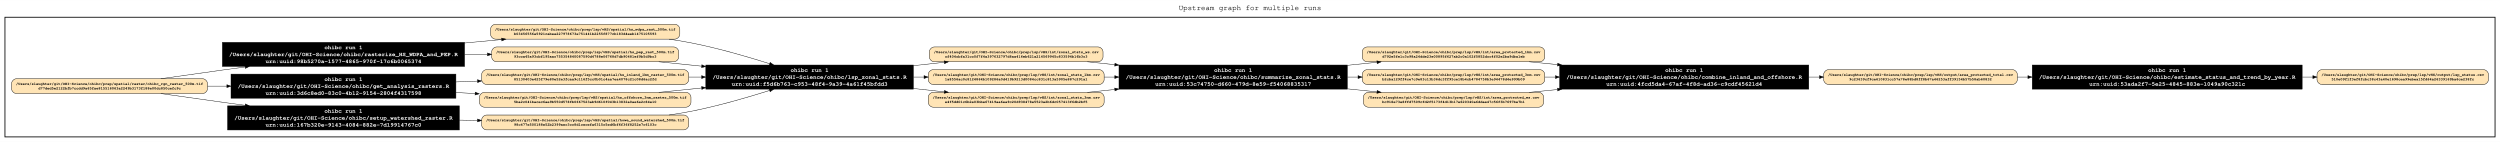
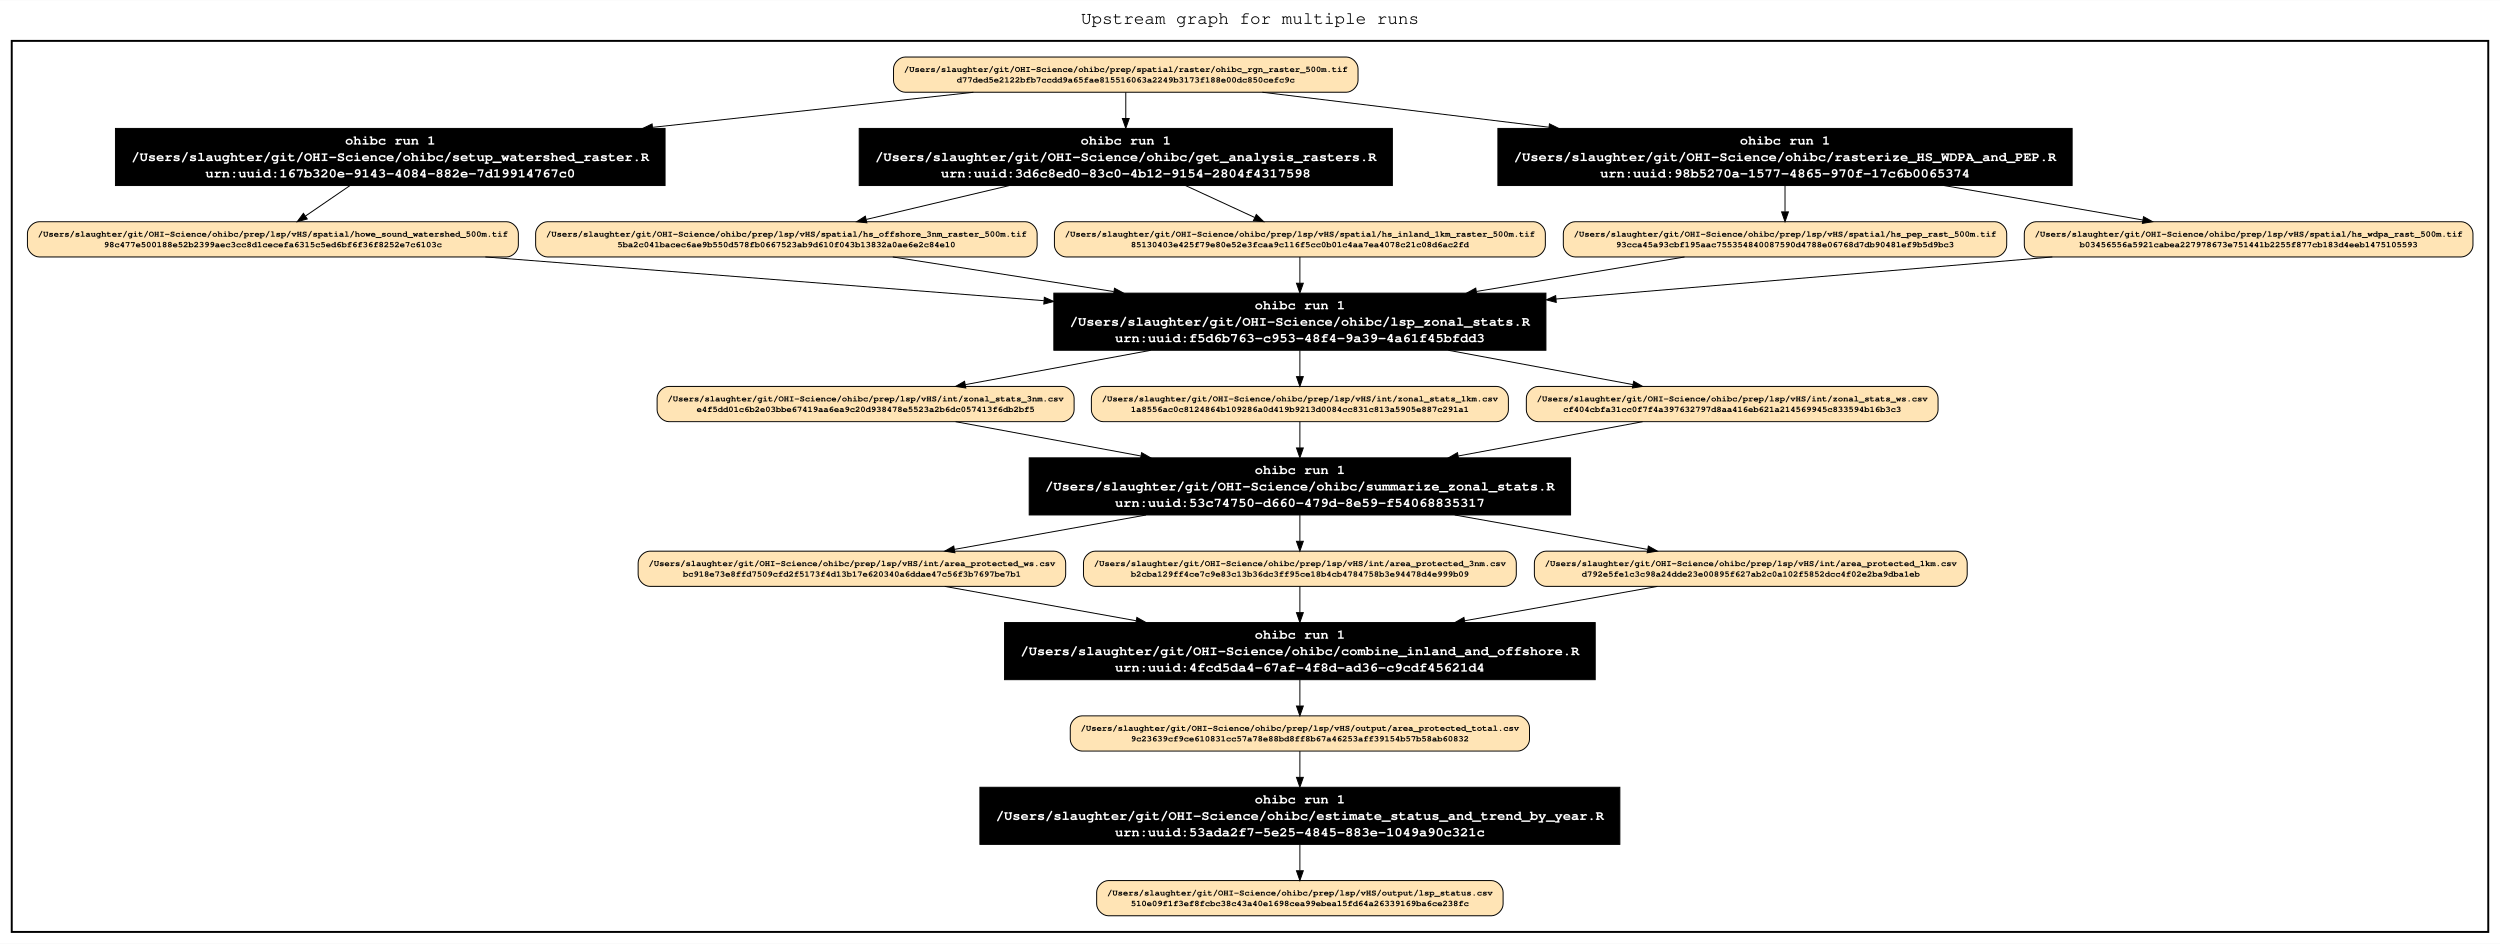
- <svg xmlns="http://www.w3.org/2000/svg" width="6059pt" height="344pt" viewBox="0.00 0.00 6059.49 343.60">
-   <g id="graph0" class="graph" transform="scale(1 1) rotate(0) translate(4 339.6)">
-     <polygon fill="white" stroke="none" points="-4,4 -4,-339.6 6055.49,-339.6 6055.49,4 -4,4" />
-     <text text-anchor="middle" x="3025.74" y="-315.4" font-family="Courier,monospace" font-size="18.00">Upstream graph for multiple runs</text>
+ <svg xmlns="http://www.w3.org/2000/svg" width="2556pt" height="965pt" viewBox="0.00 0.00 2556.00 964.60">
+   <g id="graph0" class="graph" transform="scale(1 1) rotate(0) translate(4 960.6)">
+     <polygon fill="white" stroke="none" points="-4,4 -4,-960.6 2552,-960.6 2552,4 -4,4" />
+     <text text-anchor="middle" x="1274" y="-936.4" font-family="Courier,monospace" font-size="18.00">Upstream graph for multiple runs</text>
    <g id="clust1" class="cluster">
-       <polygon fill="none" stroke="black" stroke-width="2" points="8,-8 8,-298 6043.49,-298 6043.49,-8 8,-8" />
+       <polygon fill="none" stroke="black" stroke-width="2" points="8,-8 8,-919 2540,-919 2540,-8 8,-8" />
    </g>
    <g id="clust2" class="cluster">
-       <polygon fill="none" stroke="white" stroke-width="2" points="16,-16 16,-290 6035.49,-290 6035.49,-16 16,-16" />
+       <polygon fill="none" stroke="white" stroke-width="2" points="16,-16 16,-911 2532,-911 2532,-16 16,-16" />
    </g>
    <g id="node1" class="node">
-       <polygon fill="black" stroke="black" points="3776.24,-123.8 3776.24,-182.2 4380.14,-182.2 4380.14,-123.8 3776.24,-123.8" />
-       <text text-anchor="middle" x="4078.19" y="-165.6" font-family="Courier,monospace" font-weight="bold" font-size="14.00" fill="white">ohibc run 1 </text>
-       <text text-anchor="middle" x="4078.19" y="-148.8" font-family="Courier,monospace" font-weight="bold" font-size="14.00" fill="white"> /Users/slaughter/git/OHI-Science/ohibc/combine_inland_and_offshore.R </text>
-       <text text-anchor="middle" x="4078.19" y="-132" font-family="Courier,monospace" font-weight="bold" font-size="14.00" fill="white"> urn:uuid:4fcd5da4-67af-4f8d-ad36-c9cdf45621d4</text>
+       <polygon fill="black" stroke="black" points="1023.05,-265.9 1023.05,-324.3 1626.95,-324.3 1626.95,-265.9 1023.05,-265.9" />
+       <text text-anchor="middle" x="1325" y="-307.7" font-family="Courier,monospace" font-weight="bold" font-size="14.00" fill="white">ohibc run 1 </text>
+       <text text-anchor="middle" x="1325" y="-290.9" font-family="Courier,monospace" font-weight="bold" font-size="14.00" fill="white"> /Users/slaughter/git/OHI-Science/ohibc/combine_inland_and_offshore.R </text>
+       <text text-anchor="middle" x="1325" y="-274.1" font-family="Courier,monospace" font-weight="bold" font-size="14.00" fill="white"> urn:uuid:4fcd5da4-67af-4f8d-ad36-c9cdf45621d4</text>
+     </g>
+     <g id="node12" class="node">
+       <path fill="#ffe4b5" stroke="black" d="M1102.24,-192.9C1102.24,-192.9 1547.76,-192.9 1547.76,-192.9 1553.76,-192.9 1559.76,-198.9 1559.76,-204.9 1559.76,-204.9 1559.76,-216.9 1559.76,-216.9 1559.76,-222.9 1553.76,-228.9 1547.76,-228.9 1547.76,-228.9 1102.24,-228.9 1102.24,-228.9 1096.24,-228.9 1090.24,-222.9 1090.24,-216.9 1090.24,-216.9 1090.24,-204.9 1090.24,-204.9 1090.24,-198.9 1096.24,-192.9 1102.24,-192.9" />
+       <text text-anchor="middle" x="1325" y="-213.6" font-family="Courier,monospace" font-weight="bold" font-size="9.00">/Users/slaughter/git/OHI-Science/ohibc/prep/lsp/vHS/output/area_protected_total.csv </text>
+       <text text-anchor="middle" x="1325" y="-202.8" font-family="Courier,monospace" font-weight="bold" font-size="9.00"> 9c23639cf9ce610831cc57a78e88bd8ff8b67a46253aff39154b57b58ab60832</text>
+     </g>
+     <g id="edge20" class="edge">
+       <path fill="none" stroke="black" d="M1325,-265.811C1325,-257.191 1325,-247.735 1325,-239.182" />
+       <polygon fill="black" stroke="black" points="1328.5,-238.963 1325,-228.963 1321.5,-238.963 1328.5,-238.963" />
+     </g>
+     <g id="node2" class="node">
+       <polygon fill="black" stroke="black" points="1048.24,-434.3 1048.24,-492.7 1601.76,-492.7 1601.76,-434.3 1048.24,-434.3" />
+       <text text-anchor="middle" x="1325" y="-476.1" font-family="Courier,monospace" font-weight="bold" font-size="14.00" fill="white">ohibc run 1 </text>
+       <text text-anchor="middle" x="1325" y="-459.3" font-family="Courier,monospace" font-weight="bold" font-size="14.00" fill="white"> /Users/slaughter/git/OHI-Science/ohibc/summarize_zonal_stats.R </text>
+       <text text-anchor="middle" x="1325" y="-442.5" font-family="Courier,monospace" font-weight="bold" font-size="14.00" fill="white"> urn:uuid:53c74750-d660-479d-8e59-f54068835317</text>
+     </g>
+     <g id="node9" class="node">
+       <path fill="#ffe4b5" stroke="black" d="M660.435,-361.3C660.435,-361.3 1073.56,-361.3 1073.56,-361.3 1079.56,-361.3 1085.56,-367.3 1085.56,-373.3 1085.56,-373.3 1085.56,-385.3 1085.56,-385.3 1085.56,-391.3 1079.56,-397.3 1073.56,-397.3 1073.56,-397.3 660.435,-397.3 660.435,-397.3 654.435,-397.3 648.435,-391.3 648.435,-385.3 648.435,-385.3 648.435,-373.3 648.435,-373.3 648.435,-367.3 654.435,-361.3 660.435,-361.3" />
+       <text text-anchor="middle" x="867" y="-382" font-family="Courier,monospace" font-weight="bold" font-size="9.00">/Users/slaughter/git/OHI-Science/ohibc/prep/lsp/vHS/int/area_protected_ws.csv </text>
+       <text text-anchor="middle" x="867" y="-371.2" font-family="Courier,monospace" font-weight="bold" font-size="9.00"> bc918e73e8ffd7509cfd2f5173f4d13b17e620340a6ddae47c56f3b7697be7b1</text>
+     </g>
+     <g id="edge17" class="edge">
+       <path fill="none" stroke="black" d="M1167.7,-434.269C1102.98,-422.653 1029.76,-409.511 971.775,-399.105" />
+       <polygon fill="black" stroke="black" points="972.33,-395.648 961.869,-397.327 971.094,-402.538 972.33,-395.648" />
+     </g>
+     <g id="node19" class="node">
+       <path fill="#ffe4b5" stroke="black" d="M1115.74,-361.3C1115.74,-361.3 1534.26,-361.3 1534.26,-361.3 1540.26,-361.3 1546.26,-367.3 1546.26,-373.3 1546.26,-373.3 1546.26,-385.3 1546.26,-385.3 1546.26,-391.3 1540.26,-397.3 1534.26,-397.3 1534.26,-397.3 1115.74,-397.3 1115.74,-397.3 1109.74,-397.3 1103.74,-391.3 1103.74,-385.3 1103.74,-385.3 1103.74,-373.3 1103.74,-373.3 1103.74,-367.3 1109.74,-361.3 1115.74,-361.3" />
+       <text text-anchor="middle" x="1325" y="-382" font-family="Courier,monospace" font-weight="bold" font-size="9.00">/Users/slaughter/git/OHI-Science/ohibc/prep/lsp/vHS/int/area_protected_3nm.csv </text>
+       <text text-anchor="middle" x="1325" y="-371.2" font-family="Courier,monospace" font-weight="bold" font-size="9.00"> b2cba129ff4ce7c9e83c13b36dc3ff95ce18b4cb4784758b3e94478d4e999b09</text>
+     </g>
+     <g id="edge27" class="edge">
+       <path fill="none" stroke="black" d="M1325,-434.211C1325,-425.591 1325,-416.135 1325,-407.582" />
+       <polygon fill="black" stroke="black" points="1328.5,-407.363 1325,-397.363 1321.5,-407.363 1328.5,-407.363" />
+     </g>
+     <g id="node20" class="node">
+       <path fill="#ffe4b5" stroke="black" d="M1576.74,-361.3C1576.74,-361.3 1995.26,-361.3 1995.26,-361.3 2001.26,-361.3 2007.26,-367.3 2007.26,-373.3 2007.26,-373.3 2007.26,-385.3 2007.26,-385.3 2007.26,-391.3 2001.26,-397.3 1995.26,-397.3 1995.26,-397.3 1576.74,-397.3 1576.74,-397.3 1570.74,-397.3 1564.74,-391.3 1564.74,-385.3 1564.74,-385.3 1564.74,-373.3 1564.74,-373.3 1564.74,-367.3 1570.74,-361.3 1576.74,-361.3" />
+       <text text-anchor="middle" x="1786" y="-382" font-family="Courier,monospace" font-weight="bold" font-size="9.00">/Users/slaughter/git/OHI-Science/ohibc/prep/lsp/vHS/int/area_protected_1km.csv </text>
+       <text text-anchor="middle" x="1786" y="-371.2" font-family="Courier,monospace" font-weight="bold" font-size="9.00"> d792e5fe1c3c98a24dde23e00895f627ab2c0a102f5852dcc4f02e2ba9dba1eb</text>
+     </g>
+     <g id="edge28" class="edge">
+       <path fill="none" stroke="black" d="M1483.33,-434.269C1548.47,-422.653 1622.17,-409.511 1680.54,-399.105" />
+       <polygon fill="black" stroke="black" points="1681.28,-402.528 1690.51,-397.327 1680.05,-395.637 1681.28,-402.528" />
+     </g>
+     <g id="node3" class="node">
+       <polygon fill="black" stroke="black" points="1073.44,-602.7 1073.44,-661.1 1576.56,-661.1 1576.56,-602.7 1073.44,-602.7" />
+       <text text-anchor="middle" x="1325" y="-644.5" font-family="Courier,monospace" font-weight="bold" font-size="14.00" fill="white">ohibc run 1 </text>
+       <text text-anchor="middle" x="1325" y="-627.7" font-family="Courier,monospace" font-weight="bold" font-size="14.00" fill="white"> /Users/slaughter/git/OHI-Science/ohibc/lsp_zonal_stats.R </text>
+       <text text-anchor="middle" x="1325" y="-610.9" font-family="Courier,monospace" font-weight="bold" font-size="14.00" fill="white"> urn:uuid:f5d6b763-c953-48f4-9a39-4a61f45bfdd3</text>
+     </g>
+     <g id="node10" class="node">
+       <path fill="#ffe4b5" stroke="black" d="M679.834,-529.7C679.834,-529.7 1082.17,-529.7 1082.17,-529.7 1088.17,-529.7 1094.17,-535.7 1094.17,-541.7 1094.17,-541.7 1094.17,-553.7 1094.17,-553.7 1094.17,-559.7 1088.17,-565.7 1082.17,-565.7 1082.17,-565.7 679.834,-565.7 679.834,-565.7 673.834,-565.7 667.834,-559.7 667.834,-553.7 667.834,-553.7 667.834,-541.7 667.834,-541.7 667.834,-535.7 673.834,-529.7 679.834,-529.7" />
+       <text text-anchor="middle" x="881" y="-550.4" font-family="Courier,monospace" font-weight="bold" font-size="9.00">/Users/slaughter/git/OHI-Science/ohibc/prep/lsp/vHS/int/zonal_stats_3nm.csv </text>
+       <text text-anchor="middle" x="881" y="-539.6" font-family="Courier,monospace" font-weight="bold" font-size="9.00"> e4f5dd01c6b2e03bbe67419aa6ea9c20d938478e5523a2b6dc057413f6db2bf5</text>
+     </g>
+     <g id="edge18" class="edge">
+       <path fill="none" stroke="black" d="M1172.51,-602.669C1109.9,-591.077 1039.08,-577.966 982.921,-567.569" />
+       <polygon fill="black" stroke="black" points="983.44,-564.106 972.969,-565.727 982.165,-570.989 983.44,-564.106" />
    </g>
    <g id="node13" class="node">
-       <path fill="#ffe4b5" stroke="black" d="M4428.14,-135C4428.14,-135 4873.66,-135 4873.66,-135 4879.66,-135 4885.66,-141 4885.66,-147 4885.66,-147 4885.66,-159 4885.66,-159 4885.66,-165 4879.66,-171 4873.66,-171 4873.66,-171 4428.14,-171 4428.14,-171 4422.14,-171 4416.14,-165 4416.14,-159 4416.14,-159 4416.14,-147 4416.14,-147 4416.14,-141 4422.14,-135 4428.14,-135" />
-       <text text-anchor="middle" x="4650.9" y="-155.9" font-family="Courier,monospace" font-weight="bold" font-size="9.00">/Users/slaughter/git/OHI-Science/ohibc/prep/lsp/vHS/output/area_protected_total.csv </text>
-       <text text-anchor="middle" x="4650.9" y="-145.1" font-family="Courier,monospace" font-weight="bold" font-size="9.00"> 9c23639cf9ce610831cc57a78e88bd8ff8b67a46253aff39154b57b58ab60832</text>
-     </g>
-     <g id="edge20" class="edge">
-       <path fill="none" stroke="black" d="M4380.42,-153C4388.9,-153 4397.36,-153 4405.77,-153" />
-       <polygon fill="black" stroke="black" points="4406,-156.5 4416,-153 4406,-149.5 4406,-156.5" />
-     </g>
-     <g id="node2" class="node">
-       <polygon fill="black" stroke="black" points="2708.2,-123.8 2708.2,-182.2 3261.71,-182.2 3261.71,-123.8 2708.2,-123.8" />
-       <text text-anchor="middle" x="2984.95" y="-165.6" font-family="Courier,monospace" font-weight="bold" font-size="14.00" fill="white">ohibc run 1 </text>
-       <text text-anchor="middle" x="2984.95" y="-148.8" font-family="Courier,monospace" font-weight="bold" font-size="14.00" fill="white"> /Users/slaughter/git/OHI-Science/ohibc/summarize_zonal_stats.R </text>
-       <text text-anchor="middle" x="2984.95" y="-132" font-family="Courier,monospace" font-weight="bold" font-size="14.00" fill="white"> urn:uuid:53c74750-d660-479d-8e59-f54068835317</text>
-     </g>
-     <g id="node10" class="node">
-       <path fill="#ffe4b5" stroke="black" d="M3312.41,-80C3312.41,-80 3725.54,-80 3725.54,-80 3731.54,-80 3737.54,-86 3737.54,-92 3737.54,-92 3737.54,-104 3737.54,-104 3737.54,-110 3731.54,-116 3725.54,-116 3725.54,-116 3312.41,-116 3312.41,-116 3306.41,-116 3300.41,-110 3300.41,-104 3300.41,-104 3300.41,-92 3300.41,-92 3300.41,-86 3306.41,-80 3312.41,-80" />
-       <text text-anchor="middle" x="3518.97" y="-100.9" font-family="Courier,monospace" font-weight="bold" font-size="9.00">/Users/slaughter/git/OHI-Science/ohibc/prep/lsp/vHS/int/area_protected_ws.csv </text>
-       <text text-anchor="middle" x="3518.97" y="-90.1" font-family="Courier,monospace" font-weight="bold" font-size="9.00"> bc918e73e8ffd7509cfd2f5173f4d13b17e620340a6ddae47c56f3b7697be7b1</text>
-     </g>
-     <g id="edge17" class="edge">
-       <path fill="none" stroke="black" d="M3262.09,-124.453C3286.22,-121.958 3310.25,-119.474 3333.36,-117.085" />
-       <polygon fill="black" stroke="black" points="3333.97,-120.54 3343.56,-116.03 3333.25,-113.577 3333.97,-120.54" />
-     </g>
-     <g id="node20" class="node">
-       <path fill="#ffe4b5" stroke="black" d="M3309.71,-135C3309.71,-135 3728.24,-135 3728.24,-135 3734.24,-135 3740.24,-141 3740.24,-147 3740.24,-147 3740.24,-159 3740.24,-159 3740.24,-165 3734.24,-171 3728.24,-171 3728.24,-171 3309.71,-171 3309.71,-171 3303.71,-171 3297.71,-165 3297.71,-159 3297.71,-159 3297.71,-147 3297.71,-147 3297.71,-141 3303.71,-135 3309.71,-135" />
-       <text text-anchor="middle" x="3518.97" y="-155.9" font-family="Courier,monospace" font-weight="bold" font-size="9.00">/Users/slaughter/git/OHI-Science/ohibc/prep/lsp/vHS/int/area_protected_3nm.csv </text>
-       <text text-anchor="middle" x="3518.97" y="-145.1" font-family="Courier,monospace" font-weight="bold" font-size="9.00"> b2cba129ff4ce7c9e83c13b36dc3ff95ce18b4cb4784758b3e94478d4e999b09</text>
-     </g>
-     <g id="edge27" class="edge">
-       <path fill="none" stroke="black" d="M3262.09,-153C3270.54,-153 3278.98,-153 3287.38,-153" />
-       <polygon fill="black" stroke="black" points="3287.59,-156.5 3297.59,-153 3287.59,-149.5 3287.59,-156.5" />
+       <path fill="#ffe4b5" stroke="black" d="M1123.83,-529.7C1123.83,-529.7 1526.17,-529.7 1526.17,-529.7 1532.17,-529.7 1538.17,-535.7 1538.17,-541.7 1538.17,-541.7 1538.17,-553.7 1538.17,-553.7 1538.17,-559.7 1532.17,-565.7 1526.17,-565.7 1526.17,-565.7 1123.83,-565.7 1123.83,-565.7 1117.83,-565.7 1111.83,-559.7 1111.83,-553.7 1111.83,-553.7 1111.83,-541.7 1111.83,-541.7 1111.83,-535.7 1117.83,-529.7 1123.83,-529.7" />
+       <text text-anchor="middle" x="1325" y="-550.4" font-family="Courier,monospace" font-weight="bold" font-size="9.00">/Users/slaughter/git/OHI-Science/ohibc/prep/lsp/vHS/int/zonal_stats_1km.csv </text>
+       <text text-anchor="middle" x="1325" y="-539.6" font-family="Courier,monospace" font-weight="bold" font-size="9.00"> 1a8556ac0c8124864b109286a0d419b9213d0084cc831c813a5905e887c291a1</text>
+     </g>
+     <g id="edge21" class="edge">
+       <path fill="none" stroke="black" d="M1325,-602.611C1325,-593.991 1325,-584.535 1325,-575.982" />
+       <polygon fill="black" stroke="black" points="1328.5,-575.763 1325,-565.763 1321.5,-575.763 1328.5,-575.763" />
+     </g>
+     <g id="node15" class="node">
+       <path fill="#ffe4b5" stroke="black" d="M1568.53,-529.7C1568.53,-529.7 1965.47,-529.7 1965.47,-529.7 1971.47,-529.7 1977.47,-535.7 1977.47,-541.7 1977.47,-541.7 1977.47,-553.7 1977.47,-553.7 1977.47,-559.7 1971.47,-565.7 1965.47,-565.7 1965.47,-565.7 1568.53,-565.7 1568.53,-565.7 1562.53,-565.7 1556.53,-559.7 1556.53,-553.7 1556.53,-553.7 1556.53,-541.7 1556.53,-541.7 1556.53,-535.7 1562.53,-529.7 1568.53,-529.7" />
+       <text text-anchor="middle" x="1767" y="-550.4" font-family="Courier,monospace" font-weight="bold" font-size="9.00">/Users/slaughter/git/OHI-Science/ohibc/prep/lsp/vHS/int/zonal_stats_ws.csv </text>
+       <text text-anchor="middle" x="1767" y="-539.6" font-family="Courier,monospace" font-weight="bold" font-size="9.00"> cf404cbfa31cc0f7f4a397632797d8aa416eb621a214569945c833594b16b3c3</text>
+     </g>
+     <g id="edge23" class="edge">
+       <path fill="none" stroke="black" d="M1476.8,-602.669C1539.13,-591.077 1609.63,-577.966 1665.54,-567.569" />
+       <polygon fill="black" stroke="black" points="1666.25,-570.996 1675.44,-565.727 1664.97,-564.114 1666.25,-570.996" />
+     </g>
+     <g id="node4" class="node">
+       <polygon fill="black" stroke="black" points="114.045,-771.1 114.045,-829.5 675.955,-829.5 675.955,-771.1 114.045,-771.1" />
+       <text text-anchor="middle" x="395" y="-812.9" font-family="Courier,monospace" font-weight="bold" font-size="14.00" fill="white">ohibc run 1 </text>
+       <text text-anchor="middle" x="395" y="-796.1" font-family="Courier,monospace" font-weight="bold" font-size="14.00" fill="white"> /Users/slaughter/git/OHI-Science/ohibc/setup_watershed_raster.R </text>
+       <text text-anchor="middle" x="395" y="-779.3" font-family="Courier,monospace" font-weight="bold" font-size="14.00" fill="white"> urn:uuid:167b320e-9143-4084-882e-7d19914767c0</text>
+     </g>
+     <g id="node16" class="node">
+       <path fill="#ffe4b5" stroke="black" d="M36.041,-698.1C36.041,-698.1 513.959,-698.1 513.959,-698.1 519.959,-698.1 525.959,-704.1 525.959,-710.1 525.959,-710.1 525.959,-722.1 525.959,-722.1 525.959,-728.1 519.959,-734.1 513.959,-734.1 513.959,-734.1 36.041,-734.1 36.041,-734.1 30.041,-734.1 24.041,-728.1 24.041,-722.1 24.041,-722.1 24.041,-710.1 24.041,-710.1 24.041,-704.1 30.041,-698.1 36.041,-698.1" />
+       <text text-anchor="middle" x="275" y="-718.8" font-family="Courier,monospace" font-weight="bold" font-size="9.00">/Users/slaughter/git/OHI-Science/ohibc/prep/lsp/vHS/spatial/howe_sound_watershed_500m.tif </text>
+       <text text-anchor="middle" x="275" y="-708" font-family="Courier,monospace" font-weight="bold" font-size="9.00"> 98c477e500188e52b2399aec3cc8d1cecefa6315c5ed6bf6f36f8252e7c6103c</text>
+     </g>
+     <g id="edge24" class="edge">
+       <path fill="none" stroke="black" d="M353.703,-771.011C338.881,-760.858 322.367,-749.546 308.309,-739.916" />
+       <polygon fill="black" stroke="black" points="310.138,-736.927 299.91,-734.163 306.182,-742.702 310.138,-736.927" />
+     </g>
+     <g id="node5" class="node">
+       <polygon fill="black" stroke="black" points="874.444,-771.1 874.444,-829.5 1419.56,-829.5 1419.56,-771.1 874.444,-771.1" />
+       <text text-anchor="middle" x="1147" y="-812.9" font-family="Courier,monospace" font-weight="bold" font-size="14.00" fill="white">ohibc run 1 </text>
+       <text text-anchor="middle" x="1147" y="-796.1" font-family="Courier,monospace" font-weight="bold" font-size="14.00" fill="white"> /Users/slaughter/git/OHI-Science/ohibc/get_analysis_rasters.R </text>
+       <text text-anchor="middle" x="1147" y="-779.3" font-family="Courier,monospace" font-weight="bold" font-size="14.00" fill="white"> urn:uuid:3d6c8ed0-83c0-4b12-9154-2804f4317598</text>
+     </g>
+     <g id="node11" class="node">
+       <path fill="#ffe4b5" stroke="black" d="M555.641,-698.1C555.641,-698.1 1044.36,-698.1 1044.36,-698.1 1050.36,-698.1 1056.36,-704.1 1056.36,-710.1 1056.36,-710.1 1056.36,-722.1 1056.36,-722.1 1056.36,-728.1 1050.36,-734.1 1044.36,-734.1 1044.36,-734.1 555.641,-734.1 555.641,-734.1 549.641,-734.1 543.641,-728.1 543.641,-722.1 543.641,-722.1 543.641,-710.1 543.641,-710.1 543.641,-704.1 549.641,-698.1 555.641,-698.1" />
+       <text text-anchor="middle" x="800" y="-718.8" font-family="Courier,monospace" font-weight="bold" font-size="9.00">/Users/slaughter/git/OHI-Science/ohibc/prep/lsp/vHS/spatial/hs_offshore_3nm_raster_500m.tif </text>
+       <text text-anchor="middle" x="800" y="-708" font-family="Courier,monospace" font-weight="bold" font-size="9.00"> 5ba2c041bacec6ae9b550d578fb0667523ab9d610f043b13832a0ae6e2c84e10</text>
+     </g>
+     <g id="edge19" class="edge">
+       <path fill="none" stroke="black" d="M1027.58,-771.011C979.476,-759.616 925.206,-746.76 881.73,-736.461" />
+       <polygon fill="black" stroke="black" points="882.313,-733.002 871.775,-734.103 880.699,-739.814 882.313,-733.002" />
+     </g>
+     <g id="node14" class="node">
+       <path fill="#ffe4b5" stroke="black" d="M1086.04,-698.1C1086.04,-698.1 1563.96,-698.1 1563.96,-698.1 1569.96,-698.1 1575.96,-704.1 1575.96,-710.1 1575.96,-710.1 1575.96,-722.1 1575.96,-722.1 1575.96,-728.1 1569.96,-734.1 1563.96,-734.1 1563.96,-734.1 1086.04,-734.1 1086.04,-734.1 1080.04,-734.1 1074.04,-728.1 1074.04,-722.1 1074.04,-722.1 1074.04,-710.1 1074.04,-710.1 1074.04,-704.1 1080.04,-698.1 1086.04,-698.1" />
+       <text text-anchor="middle" x="1325" y="-718.8" font-family="Courier,monospace" font-weight="bold" font-size="9.00">/Users/slaughter/git/OHI-Science/ohibc/prep/lsp/vHS/spatial/hs_inland_1km_raster_500m.tif </text>
+       <text text-anchor="middle" x="1325" y="-708" font-family="Courier,monospace" font-weight="bold" font-size="9.00"> 85130403e425f79e80e52e3fcaa9c116f5cc0b01c4aa7ea4078c21c08d6ac2fd</text>
+     </g>
+     <g id="edge22" class="edge">
+       <path fill="none" stroke="black" d="M1208.26,-771.011C1231.38,-760.332 1257.29,-748.369 1278.81,-738.431" />
+       <polygon fill="black" stroke="black" points="1280.44,-741.533 1288.05,-734.163 1277.5,-735.178 1280.44,-741.533" />
+     </g>
+     <g id="node6" class="node">
+       <polygon fill="black" stroke="black" points="1527.45,-771.1 1527.45,-829.5 2114.55,-829.5 2114.55,-771.1 1527.45,-771.1" />
+       <text text-anchor="middle" x="1821" y="-812.9" font-family="Courier,monospace" font-weight="bold" font-size="14.00" fill="white">ohibc run 1 </text>
+       <text text-anchor="middle" x="1821" y="-796.1" font-family="Courier,monospace" font-weight="bold" font-size="14.00" fill="white"> /Users/slaughter/git/OHI-Science/ohibc/rasterize_HS_WDPA_and_PEP.R </text>
+       <text text-anchor="middle" x="1821" y="-779.3" font-family="Courier,monospace" font-weight="bold" font-size="14.00" fill="white"> urn:uuid:98b5270a-1577-4865-970f-17c6b0065374</text>
+     </g>
+     <g id="node17" class="node">
+       <path fill="#ffe4b5" stroke="black" d="M1606.34,-698.1C1606.34,-698.1 2035.66,-698.1 2035.66,-698.1 2041.66,-698.1 2047.66,-704.1 2047.66,-710.1 2047.66,-710.1 2047.66,-722.1 2047.66,-722.1 2047.66,-728.1 2041.66,-734.1 2035.66,-734.1 2035.66,-734.1 1606.34,-734.1 1606.34,-734.1 1600.34,-734.1 1594.34,-728.1 1594.34,-722.1 1594.34,-722.1 1594.34,-710.1 1594.34,-710.1 1594.34,-704.1 1600.34,-698.1 1606.34,-698.1" />
+       <text text-anchor="middle" x="1821" y="-718.8" font-family="Courier,monospace" font-weight="bold" font-size="9.00">/Users/slaughter/git/OHI-Science/ohibc/prep/lsp/vHS/spatial/hs_pep_rast_500m.tif </text>
+       <text text-anchor="middle" x="1821" y="-708" font-family="Courier,monospace" font-weight="bold" font-size="9.00"> 93cca45a93cbf195aac755354840087590d4788e06768d7db90481ef9b5d9bc3</text>
+     </g>
+     <g id="edge25" class="edge">
+       <path fill="none" stroke="black" d="M1821,-771.011C1821,-762.391 1821,-752.935 1821,-744.382" />
+       <polygon fill="black" stroke="black" points="1824.5,-744.163 1821,-734.163 1817.5,-744.163 1824.5,-744.163" />
+     </g>
+     <g id="node18" class="node">
+       <path fill="#ffe4b5" stroke="black" d="M2077.64,-698.1C2077.64,-698.1 2512.36,-698.1 2512.36,-698.1 2518.36,-698.1 2524.36,-704.1 2524.36,-710.1 2524.36,-710.1 2524.36,-722.1 2524.36,-722.1 2524.36,-728.1 2518.36,-734.1 2512.36,-734.1 2512.36,-734.1 2077.64,-734.1 2077.64,-734.1 2071.64,-734.1 2065.64,-728.1 2065.64,-722.1 2065.64,-722.1 2065.64,-710.1 2065.64,-710.1 2065.64,-704.1 2071.64,-698.1 2077.64,-698.1" />
+       <text text-anchor="middle" x="2295" y="-718.8" font-family="Courier,monospace" font-weight="bold" font-size="9.00">/Users/slaughter/git/OHI-Science/ohibc/prep/lsp/vHS/spatial/hs_wdpa_rast_500m.tif </text>
+       <text text-anchor="middle" x="2295" y="-708" font-family="Courier,monospace" font-weight="bold" font-size="9.00"> b03456556a5921cabea227978673e751441b2255f877cb183d4eeb1475105593</text>
+     </g>
+     <g id="edge26" class="edge">
+       <path fill="none" stroke="black" d="M1983.79,-771.069C2050.91,-759.429 2126.87,-746.257 2186.94,-735.84" />
+       <polygon fill="black" stroke="black" points="2187.56,-739.284 2196.82,-734.127 2186.37,-732.387 2187.56,-739.284" />
+     </g>
+     <g id="node7" class="node">
+       <polygon fill="black" stroke="black" points="997.853,-97.5 997.853,-155.9 1652.15,-155.9 1652.15,-97.5 997.853,-97.5" />
+       <text text-anchor="middle" x="1325" y="-139.3" font-family="Courier,monospace" font-weight="bold" font-size="14.00" fill="white">ohibc run 1 </text>
+       <text text-anchor="middle" x="1325" y="-122.5" font-family="Courier,monospace" font-weight="bold" font-size="14.00" fill="white"> /Users/slaughter/git/OHI-Science/ohibc/estimate_status_and_trend_by_year.R </text>
+       <text text-anchor="middle" x="1325" y="-105.7" font-family="Courier,monospace" font-weight="bold" font-size="14.00" fill="white"> urn:uuid:53ada2f7-5e25-4845-883e-1049a90c321c</text>
+     </g>
+     <g id="node8" class="node">
+       <path fill="#ffe4b5" stroke="black" d="M1129.23,-24.5C1129.23,-24.5 1520.77,-24.5 1520.77,-24.5 1526.77,-24.5 1532.77,-30.5 1532.77,-36.5 1532.77,-36.5 1532.77,-48.5 1532.77,-48.5 1532.77,-54.5 1526.77,-60.5 1520.77,-60.5 1520.77,-60.5 1129.23,-60.5 1129.23,-60.5 1123.23,-60.5 1117.23,-54.5 1117.23,-48.5 1117.23,-48.5 1117.23,-36.5 1117.23,-36.5 1117.23,-30.5 1123.23,-24.5 1129.23,-24.5" />
+       <text text-anchor="middle" x="1325" y="-45.2" font-family="Courier,monospace" font-weight="bold" font-size="9.00">/Users/slaughter/git/OHI-Science/ohibc/prep/lsp/vHS/output/lsp_status.csv </text>
+       <text text-anchor="middle" x="1325" y="-34.4" font-family="Courier,monospace" font-weight="bold" font-size="9.00"> 510e09f1f3ef8fcbc38c43a40e1698cea99ebea15fd64a26339169ba6ce238fc</text>
+     </g>
+     <g id="edge16" class="edge">
+       <path fill="none" stroke="black" d="M1325,-97.411C1325,-88.791 1325,-79.335 1325,-70.782" />
+       <polygon fill="black" stroke="black" points="1328.5,-70.563 1325,-60.563 1321.5,-70.563 1328.5,-70.563" />
+     </g>
+     <g id="edge14" class="edge">
+       <path fill="none" stroke="black" d="M961.898,-361.268C1018.35,-351.137 1091.58,-337.993 1157.48,-326.166" />
+       <polygon fill="black" stroke="black" points="1158.34,-329.567 1167.57,-324.356 1157.1,-322.677 1158.34,-329.567" />
+     </g>
+     <g id="edge15" class="edge">
+       <path fill="none" stroke="black" d="M972.997,-529.668C1027.61,-519.558 1098.42,-506.447 1162.2,-494.639" />
+       <polygon fill="black" stroke="black" points="1163.18,-498.018 1172.38,-492.756 1161.91,-491.135 1163.18,-498.018" />
+     </g>
+     <g id="edge1" class="edge">
+       <path fill="none" stroke="black" d="M908.78,-698.068C973.957,-687.863 1058.65,-674.602 1134.62,-662.708" />
+       <polygon fill="black" stroke="black" points="1135.46,-666.12 1144.79,-661.115 1134.37,-659.204 1135.46,-666.12" />
+     </g>
+     <g id="edge2" class="edge">
+       <path fill="none" stroke="black" d="M1325,-192.868C1325,-185.063 1325,-175.471 1325,-166.07" />
+       <polygon fill="black" stroke="black" points="1328.5,-166.037 1325,-156.037 1321.5,-166.037 1328.5,-166.037" />
+     </g>
+     <g id="edge3" class="edge">
+       <path fill="none" stroke="black" d="M1325,-529.668C1325,-521.863 1325,-512.271 1325,-502.87" />
+       <polygon fill="black" stroke="black" points="1328.5,-502.837 1325,-492.837 1321.5,-502.837 1328.5,-502.837" />
+     </g>
+     <g id="edge4" class="edge">
+       <path fill="none" stroke="black" d="M1325,-698.068C1325,-690.263 1325,-680.671 1325,-671.27" />
+       <polygon fill="black" stroke="black" points="1328.5,-671.237 1325,-661.237 1321.5,-671.237 1328.5,-671.237" />
+     </g>
+     <g id="edge5" class="edge">
+       <path fill="none" stroke="black" d="M1675.42,-529.668C1621.05,-519.558 1550.56,-506.447 1487.06,-494.639" />
+       <polygon fill="black" stroke="black" points="1487.41,-491.143 1476.93,-492.756 1486.13,-498.025 1487.41,-491.143" />
+     </g>
+     <g id="edge6" class="edge">
+       <path fill="none" stroke="black" d="M492.242,-698.093C658.092,-685.109 887.279,-667.167 1063.24,-653.392" />
+       <polygon fill="black" stroke="black" points="1063.73,-656.864 1073.43,-652.595 1063.18,-649.886 1063.73,-656.864" />
+     </g>
+     <g id="edge7" class="edge">
+       <path fill="none" stroke="black" d="M1718.23,-698.068C1656.85,-687.895 1577.14,-674.685 1505.54,-662.821" />
+       <polygon fill="black" stroke="black" points="1505.93,-659.338 1495.5,-661.156 1504.79,-666.244 1505.93,-659.338" />
+     </g>
+     <g id="edge8" class="edge">
+       <path fill="none" stroke="black" d="M2094.31,-698.093C1947.3,-685.635 1746.43,-668.613 1586.81,-655.086" />
+       <polygon fill="black" stroke="black" points="1587.1,-651.598 1576.84,-654.241 1586.5,-658.573 1587.1,-651.598" />
+     </g>
+     <g id="edge9" class="edge">
+       <path fill="none" stroke="black" d="M1325,-361.268C1325,-353.463 1325,-343.871 1325,-334.47" />
+       <polygon fill="black" stroke="black" points="1328.5,-334.437 1325,-324.437 1321.5,-334.437 1328.5,-334.437" />
+     </g>
+     <g id="edge10" class="edge">
+       <path fill="none" stroke="black" d="M1690.48,-361.268C1633.66,-351.137 1559.95,-337.993 1493.62,-326.166" />
+       <polygon fill="black" stroke="black" points="1493.93,-322.666 1483.47,-324.356 1492.7,-329.557 1493.93,-322.666" />
    </g>
    <g id="node21" class="node">
-       <path fill="#ffe4b5" stroke="black" d="M3309.71,-190C3309.71,-190 3728.24,-190 3728.24,-190 3734.24,-190 3740.24,-196 3740.24,-202 3740.24,-202 3740.24,-214 3740.24,-214 3740.24,-220 3734.24,-226 3728.24,-226 3728.24,-226 3309.71,-226 3309.71,-226 3303.71,-226 3297.71,-220 3297.71,-214 3297.71,-214 3297.71,-202 3297.71,-202 3297.71,-196 3303.71,-190 3309.71,-190" />
-       <text text-anchor="middle" x="3518.97" y="-210.9" font-family="Courier,monospace" font-weight="bold" font-size="9.00">/Users/slaughter/git/OHI-Science/ohibc/prep/lsp/vHS/int/area_protected_1km.csv </text>
-       <text text-anchor="middle" x="3518.97" y="-200.1" font-family="Courier,monospace" font-weight="bold" font-size="9.00"> d792e5fe1c3c98a24dde23e00895f627ab2c0a102f5852dcc4f02e2ba9dba1eb</text>
-     </g>
-     <g id="edge28" class="edge">
-       <path fill="none" stroke="black" d="M3262.09,-181.547C3286.22,-184.042 3310.25,-186.526 3333.36,-188.915" />
-       <polygon fill="black" stroke="black" points="3333.25,-192.423 3343.56,-189.97 3333.97,-185.46 3333.25,-192.423" />
-     </g>
-     <g id="node3" class="node">
-       <polygon fill="black" stroke="black" points="1706.75,-123.8 1706.75,-182.2 2209.86,-182.2 2209.86,-123.8 1706.75,-123.8" />
-       <text text-anchor="middle" x="1958.3" y="-165.6" font-family="Courier,monospace" font-weight="bold" font-size="14.00" fill="white">ohibc run 1 </text>
-       <text text-anchor="middle" x="1958.3" y="-148.8" font-family="Courier,monospace" font-weight="bold" font-size="14.00" fill="white"> /Users/slaughter/git/OHI-Science/ohibc/lsp_zonal_stats.R </text>
-       <text text-anchor="middle" x="1958.3" y="-132" font-family="Courier,monospace" font-weight="bold" font-size="14.00" fill="white"> urn:uuid:f5d6b763-c953-48f4-9a39-4a61f45bfdd3</text>
-     </g>
-     <g id="node11" class="node">
-       <path fill="#ffe4b5" stroke="black" d="M2257.86,-80C2257.86,-80 2660.2,-80 2660.2,-80 2666.2,-80 2672.2,-86 2672.2,-92 2672.2,-92 2672.2,-104 2672.2,-104 2672.2,-110 2666.2,-116 2660.2,-116 2660.2,-116 2257.86,-116 2257.86,-116 2251.86,-116 2245.86,-110 2245.86,-104 2245.86,-104 2245.86,-92 2245.86,-92 2245.86,-86 2251.86,-80 2257.86,-80" />
-       <text text-anchor="middle" x="2459.03" y="-100.9" font-family="Courier,monospace" font-weight="bold" font-size="9.00">/Users/slaughter/git/OHI-Science/ohibc/prep/lsp/vHS/int/zonal_stats_3nm.csv </text>
-       <text text-anchor="middle" x="2459.03" y="-90.1" font-family="Courier,monospace" font-weight="bold" font-size="9.00"> e4f5dd01c6b2e03bbe67419aa6ea9c20d938478e5523a2b6dc057413f6db2bf5</text>
-     </g>
-     <g id="edge18" class="edge">
-       <path fill="none" stroke="black" d="M2210.13,-125.339C2235.28,-122.565 2260.41,-119.794 2284.5,-117.137" />
-       <polygon fill="black" stroke="black" points="2285.2,-120.581 2294.75,-116.006 2284.43,-113.624 2285.2,-120.581" />
-     </g>
-     <g id="node14" class="node">
-       <path fill="#ffe4b5" stroke="black" d="M2257.86,-135C2257.86,-135 2660.2,-135 2660.2,-135 2666.2,-135 2672.2,-141 2672.2,-147 2672.2,-147 2672.2,-159 2672.2,-159 2672.2,-165 2666.2,-171 2660.2,-171 2660.2,-171 2257.86,-171 2257.86,-171 2251.86,-171 2245.86,-165 2245.86,-159 2245.86,-159 2245.86,-147 2245.86,-147 2245.86,-141 2251.86,-135 2257.86,-135" />
-       <text text-anchor="middle" x="2459.03" y="-155.9" font-family="Courier,monospace" font-weight="bold" font-size="9.00">/Users/slaughter/git/OHI-Science/ohibc/prep/lsp/vHS/int/zonal_stats_1km.csv </text>
-       <text text-anchor="middle" x="2459.03" y="-145.1" font-family="Courier,monospace" font-weight="bold" font-size="9.00"> 1a8556ac0c8124864b109286a0d419b9213d0084cc831c813a5905e887c291a1</text>
-     </g>
-     <g id="edge21" class="edge">
-       <path fill="none" stroke="black" d="M2210.13,-153C2218.58,-153 2227.03,-153 2235.43,-153" />
-       <polygon fill="black" stroke="black" points="2235.66,-156.5 2245.66,-153 2235.66,-149.5 2235.66,-156.5" />
-     </g>
-     <g id="node16" class="node">
-       <path fill="#ffe4b5" stroke="black" d="M2260.56,-190C2260.56,-190 2657.5,-190 2657.5,-190 2663.5,-190 2669.5,-196 2669.5,-202 2669.5,-202 2669.5,-214 2669.5,-214 2669.5,-220 2663.5,-226 2657.5,-226 2657.5,-226 2260.56,-226 2260.56,-226 2254.56,-226 2248.56,-220 2248.56,-214 2248.56,-214 2248.56,-202 2248.56,-202 2248.56,-196 2254.56,-190 2260.56,-190" />
-       <text text-anchor="middle" x="2459.03" y="-210.9" font-family="Courier,monospace" font-weight="bold" font-size="9.00">/Users/slaughter/git/OHI-Science/ohibc/prep/lsp/vHS/int/zonal_stats_ws.csv </text>
-       <text text-anchor="middle" x="2459.03" y="-200.1" font-family="Courier,monospace" font-weight="bold" font-size="9.00"> cf404cbfa31cc0f7f4a397632797d8aa416eb621a214569945c833594b16b3c3</text>
-     </g>
-     <g id="edge23" class="edge">
-       <path fill="none" stroke="black" d="M2210.13,-180.661C2235.28,-183.435 2260.41,-186.206 2284.5,-188.863" />
-       <polygon fill="black" stroke="black" points="2284.43,-192.376 2294.75,-189.994 2285.2,-185.419 2284.43,-192.376" />
-     </g>
-     <g id="node4" class="node">
-       <polygon fill="black" stroke="black" points="547.521,-24.8 547.521,-83.2 1109.43,-83.2 1109.43,-24.8 547.521,-24.8" />
-       <text text-anchor="middle" x="828.476" y="-66.6" font-family="Courier,monospace" font-weight="bold" font-size="14.00" fill="white">ohibc run 1 </text>
-       <text text-anchor="middle" x="828.476" y="-49.8" font-family="Courier,monospace" font-weight="bold" font-size="14.00" fill="white"> /Users/slaughter/git/OHI-Science/ohibc/setup_watershed_raster.R </text>
-       <text text-anchor="middle" x="828.476" y="-33" font-family="Courier,monospace" font-weight="bold" font-size="14.00" fill="white"> urn:uuid:167b320e-9143-4084-882e-7d19914767c0</text>
-     </g>
-     <g id="node17" class="node">
-       <path fill="#ffe4b5" stroke="black" d="M1175.43,-25C1175.43,-25 1653.35,-25 1653.35,-25 1659.35,-25 1665.35,-31 1665.35,-37 1665.35,-37 1665.35,-49 1665.35,-49 1665.35,-55 1659.35,-61 1653.35,-61 1653.35,-61 1175.43,-61 1175.43,-61 1169.43,-61 1163.43,-55 1163.43,-49 1163.43,-49 1163.43,-37 1163.43,-37 1163.43,-31 1169.43,-25 1175.43,-25" />
-       <text text-anchor="middle" x="1414.39" y="-45.9" font-family="Courier,monospace" font-weight="bold" font-size="9.00">/Users/slaughter/git/OHI-Science/ohibc/prep/lsp/vHS/spatial/howe_sound_watershed_500m.tif </text>
-       <text text-anchor="middle" x="1414.39" y="-35.1" font-family="Courier,monospace" font-weight="bold" font-size="9.00"> 98c477e500188e52b2399aec3cc8d1cecefa6315c5ed6bf6f36f8252e7c6103c</text>
-     </g>
-     <g id="edge24" class="edge">
-       <path fill="none" stroke="black" d="M1109.46,-48.725C1124.08,-48.45 1138.75,-48.174 1153.31,-47.9" />
-       <polygon fill="black" stroke="black" points="1153.44,-51.398 1163.37,-47.71 1153.3,-44.399 1153.44,-51.398" />
-     </g>
-     <g id="node5" class="node">
-       <polygon fill="black" stroke="black" points="555.92,-101.8 555.92,-160.2 1101.03,-160.2 1101.03,-101.8 555.92,-101.8" />
-       <text text-anchor="middle" x="828.476" y="-143.6" font-family="Courier,monospace" font-weight="bold" font-size="14.00" fill="white">ohibc run 1 </text>
-       <text text-anchor="middle" x="828.476" y="-126.8" font-family="Courier,monospace" font-weight="bold" font-size="14.00" fill="white"> /Users/slaughter/git/OHI-Science/ohibc/get_analysis_rasters.R </text>
-       <text text-anchor="middle" x="828.476" y="-110" font-family="Courier,monospace" font-weight="bold" font-size="14.00" fill="white"> urn:uuid:3d6c8ed0-83c0-4b12-9154-2804f4317598</text>
-     </g>
-     <g id="node12" class="node">
-       <path fill="#ffe4b5" stroke="black" d="M1170.03,-80C1170.03,-80 1658.75,-80 1658.75,-80 1664.75,-80 1670.75,-86 1670.75,-92 1670.75,-92 1670.75,-104 1670.75,-104 1670.75,-110 1664.75,-116 1658.75,-116 1658.75,-116 1170.03,-116 1170.03,-116 1164.03,-116 1158.03,-110 1158.03,-104 1158.03,-104 1158.03,-92 1158.03,-92 1158.03,-86 1164.03,-80 1170.03,-80" />
-       <text text-anchor="middle" x="1414.39" y="-100.9" font-family="Courier,monospace" font-weight="bold" font-size="9.00">/Users/slaughter/git/OHI-Science/ohibc/prep/lsp/vHS/spatial/hs_offshore_3nm_raster_500m.tif </text>
-       <text text-anchor="middle" x="1414.39" y="-90.1" font-family="Courier,monospace" font-weight="bold" font-size="9.00"> 5ba2c041bacec6ae9b550d578fb0667523ab9d610f043b13832a0ae6e2c84e10</text>
-     </g>
-     <g id="edge19" class="edge">
-       <path fill="none" stroke="black" d="M1101.35,-115.635C1116.72,-114.766 1132.18,-113.893 1147.53,-113.025" />
-       <polygon fill="black" stroke="black" points="1147.82,-116.514 1157.61,-112.455 1147.43,-109.525 1147.82,-116.514" />
-     </g>
-     <g id="node15" class="node">
-       <path fill="#ffe4b5" stroke="black" d="M1175.43,-135C1175.43,-135 1653.35,-135 1653.35,-135 1659.35,-135 1665.35,-141 1665.35,-147 1665.35,-147 1665.35,-159 1665.35,-159 1665.35,-165 1659.35,-171 1653.35,-171 1653.35,-171 1175.43,-171 1175.43,-171 1169.43,-171 1163.43,-165 1163.43,-159 1163.43,-159 1163.43,-147 1163.43,-147 1163.43,-141 1169.43,-135 1175.43,-135" />
-       <text text-anchor="middle" x="1414.39" y="-155.9" font-family="Courier,monospace" font-weight="bold" font-size="9.00">/Users/slaughter/git/OHI-Science/ohibc/prep/lsp/vHS/spatial/hs_inland_1km_raster_500m.tif </text>
-       <text text-anchor="middle" x="1414.39" y="-145.1" font-family="Courier,monospace" font-weight="bold" font-size="9.00"> 85130403e425f79e80e52e3fcaa9c116f5cc0b01c4aa7ea4078c21c08d6ac2fd</text>
-     </g>
-     <g id="edge22" class="edge">
-       <path fill="none" stroke="black" d="M1101.35,-141.243C1118.63,-141.895 1136.02,-142.549 1153.25,-143.199" />
-       <polygon fill="black" stroke="black" points="1153.25,-146.701 1163.38,-143.58 1153.51,-139.706 1153.25,-146.701" />
-     </g>
-     <g id="node6" class="node">
-       <polygon fill="black" stroke="black" points="534.923,-178.8 534.923,-237.2 1122.03,-237.2 1122.03,-178.8 534.923,-178.8" />
-       <text text-anchor="middle" x="828.476" y="-220.6" font-family="Courier,monospace" font-weight="bold" font-size="14.00" fill="white">ohibc run 1 </text>
-       <text text-anchor="middle" x="828.476" y="-203.8" font-family="Courier,monospace" font-weight="bold" font-size="14.00" fill="white"> /Users/slaughter/git/OHI-Science/ohibc/rasterize_HS_WDPA_and_PEP.R </text>
-       <text text-anchor="middle" x="828.476" y="-187" font-family="Courier,monospace" font-weight="bold" font-size="14.00" fill="white"> urn:uuid:98b5270a-1577-4865-970f-17c6b0065374</text>
-     </g>
-     <g id="node18" class="node">
-       <path fill="#ffe4b5" stroke="black" d="M1199.72,-190C1199.72,-190 1629.05,-190 1629.05,-190 1635.05,-190 1641.05,-196 1641.05,-202 1641.05,-202 1641.05,-214 1641.05,-214 1641.05,-220 1635.05,-226 1629.05,-226 1629.05,-226 1199.72,-226 1199.72,-226 1193.72,-226 1187.72,-220 1187.72,-214 1187.72,-214 1187.72,-202 1187.72,-202 1187.72,-196 1193.72,-190 1199.72,-190" />
-       <text text-anchor="middle" x="1414.39" y="-210.9" font-family="Courier,monospace" font-weight="bold" font-size="9.00">/Users/slaughter/git/OHI-Science/ohibc/prep/lsp/vHS/spatial/hs_pep_rast_500m.tif </text>
-       <text text-anchor="middle" x="1414.39" y="-200.1" font-family="Courier,monospace" font-weight="bold" font-size="9.00"> 93cca45a93cbf195aac755354840087590d4788e06768d7db90481ef9b5d9bc3</text>
-     </g>
-     <g id="edge25" class="edge">
-       <path fill="none" stroke="black" d="M1122.29,-208C1140.77,-208 1159.26,-208 1177.44,-208" />
-       <polygon fill="black" stroke="black" points="1177.51,-211.5 1187.51,-208 1177.51,-204.5 1177.51,-211.5" />
-     </g>
-     <g id="node19" class="node">
-       <path fill="#ffe4b5" stroke="black" d="M1197.02,-245C1197.02,-245 1631.75,-245 1631.75,-245 1637.75,-245 1643.75,-251 1643.75,-257 1643.75,-257 1643.75,-269 1643.75,-269 1643.75,-275 1637.75,-281 1631.75,-281 1631.75,-281 1197.02,-281 1197.02,-281 1191.02,-281 1185.02,-275 1185.02,-269 1185.02,-269 1185.02,-257 1185.02,-257 1185.02,-251 1191.02,-245 1197.02,-245" />
-       <text text-anchor="middle" x="1414.39" y="-265.9" font-family="Courier,monospace" font-weight="bold" font-size="9.00">/Users/slaughter/git/OHI-Science/ohibc/prep/lsp/vHS/spatial/hs_wdpa_rast_500m.tif </text>
-       <text text-anchor="middle" x="1414.39" y="-255.1" font-family="Courier,monospace" font-weight="bold" font-size="9.00"> b03456556a5921cabea227978673e751441b2255f877cb183d4eeb1475105593</text>
-     </g>
-     <g id="edge26" class="edge">
-       <path fill="none" stroke="black" d="M1122.29,-235.581C1152.58,-238.434 1182.86,-241.286 1211.82,-244.014" />
-       <polygon fill="black" stroke="black" points="1211.72,-247.52 1222,-244.973 1212.38,-240.551 1211.72,-247.52" />
-     </g>
-     <g id="node7" class="node">
-       <polygon fill="black" stroke="black" points="4921.66,-123.8 4921.66,-182.2 5575.96,-182.2 5575.96,-123.8 4921.66,-123.8" />
-       <text text-anchor="middle" x="5248.81" y="-165.6" font-family="Courier,monospace" font-weight="bold" font-size="14.00" fill="white">ohibc run 1 </text>
-       <text text-anchor="middle" x="5248.81" y="-148.8" font-family="Courier,monospace" font-weight="bold" font-size="14.00" fill="white"> /Users/slaughter/git/OHI-Science/ohibc/estimate_status_and_trend_by_year.R </text>
-       <text text-anchor="middle" x="5248.81" y="-132" font-family="Courier,monospace" font-weight="bold" font-size="14.00" fill="white"> urn:uuid:53ada2f7-5e25-4845-883e-1049a90c321c</text>
-     </g>
-     <g id="node9" class="node">
-       <path fill="#ffe4b5" stroke="black" d="M5623.96,-135C5623.96,-135 6015.49,-135 6015.49,-135 6021.49,-135 6027.49,-141 6027.49,-147 6027.49,-147 6027.49,-159 6027.49,-159 6027.49,-165 6021.49,-171 6015.49,-171 6015.49,-171 5623.96,-171 5623.96,-171 5617.96,-171 5611.96,-165 5611.96,-159 5611.96,-159 5611.96,-147 5611.96,-147 5611.96,-141 5617.96,-135 5623.96,-135" />
-       <text text-anchor="middle" x="5819.72" y="-155.9" font-family="Courier,monospace" font-weight="bold" font-size="9.00">/Users/slaughter/git/OHI-Science/ohibc/prep/lsp/vHS/output/lsp_status.csv </text>
-       <text text-anchor="middle" x="5819.72" y="-145.1" font-family="Courier,monospace" font-weight="bold" font-size="9.00"> 510e09f1f3ef8fcbc38c43a40e1698cea99ebea15fd64a26339169ba6ce238fc</text>
-     </g>
-     <g id="edge16" class="edge">
-       <path fill="none" stroke="black" d="M5576.21,-153C5584.76,-153 5593.26,-153 5601.68,-153" />
-       <polygon fill="black" stroke="black" points="5601.9,-156.5 5611.9,-153 5601.9,-149.5 5601.9,-156.5" />
-     </g>
-     <g id="node8" class="node">
-       <path fill="#ffe4b5" stroke="black" d="M36,-113C36,-113 486.923,-113 486.923,-113 492.923,-113 498.923,-119 498.923,-125 498.923,-125 498.923,-137 498.923,-137 498.923,-143 492.923,-149 486.923,-149 486.923,-149 36,-149 36,-149 30,-149 24,-143 24,-137 24,-137 24,-125 24,-125 24,-119 30,-113 36,-113" />
-       <text text-anchor="middle" x="261.462" y="-133.9" font-family="Courier,monospace" font-weight="bold" font-size="9.00">/Users/slaughter/git/OHI-Science/ohibc/prep/spatial/raster/ohibc_rgn_raster_500m.tif </text>
-       <text text-anchor="middle" x="261.462" y="-123.1" font-family="Courier,monospace" font-weight="bold" font-size="9.00"> d77ded5e2122bfb7ccdd9a65fae815516063a2249b3173f188e00dc850cefc9c</text>
+       <path fill="#ffe4b5" stroke="black" d="M921.538,-866.5C921.538,-866.5 1372.46,-866.5 1372.46,-866.5 1378.46,-866.5 1384.46,-872.5 1384.46,-878.5 1384.46,-878.5 1384.46,-890.5 1384.46,-890.5 1384.46,-896.5 1378.46,-902.5 1372.46,-902.5 1372.46,-902.5 921.538,-902.5 921.538,-902.5 915.538,-902.5 909.538,-896.5 909.538,-890.5 909.538,-890.5 909.538,-878.5 909.538,-878.5 909.538,-872.5 915.538,-866.5 921.538,-866.5" />
+       <text text-anchor="middle" x="1147" y="-887.2" font-family="Courier,monospace" font-weight="bold" font-size="9.00">/Users/slaughter/git/OHI-Science/ohibc/prep/spatial/raster/ohibc_rgn_raster_500m.tif </text>
+       <text text-anchor="middle" x="1147" y="-876.4" font-family="Courier,monospace" font-weight="bold" font-size="9.00"> d77ded5e2122bfb7ccdd9a65fae815516063a2249b3173f188e00dc850cefc9c</text>
    </g>
    <g id="edge13" class="edge">
-       <path fill="none" stroke="black" d="M385.84,-112.993C432.527,-106.271 486.158,-98.657 534.923,-92 552.882,-89.548 571.467,-87.049 590.161,-84.56" />
-       <polygon fill="black" stroke="black" points="590.796,-88.007 600.248,-83.22 589.874,-81.068 590.796,-88.007" />
+       <path fill="none" stroke="black" d="M991.185,-866.468C896.589,-856.128 773.284,-842.65 663.377,-830.636" />
+       <polygon fill="black" stroke="black" points="663.445,-827.123 653.124,-829.515 662.684,-834.081 663.445,-827.123" />
    </g>
    <g id="edge12" class="edge">
-       <path fill="none" stroke="black" d="M499.214,-131C514.583,-131 530.139,-131 545.691,-131" />
-       <polygon fill="black" stroke="black" points="545.909,-134.5 555.909,-131 545.909,-127.5 545.909,-134.5" />
+       <path fill="none" stroke="black" d="M1147,-866.468C1147,-858.663 1147,-849.071 1147,-839.67" />
+       <polygon fill="black" stroke="black" points="1150.5,-839.637 1147,-829.637 1143.5,-839.637 1150.5,-839.637" />
    </g>
    <g id="edge11" class="edge">
-       <path fill="none" stroke="black" d="M385.84,-149.007C432.527,-155.729 486.158,-163.343 534.923,-170 552.882,-172.452 571.467,-174.952 590.161,-177.44" />
-       <polygon fill="black" stroke="black" points="589.874,-180.932 600.248,-178.78 590.796,-173.993 589.874,-180.932" />
-     </g>
-     <g id="edge14" class="edge">
-       <path fill="none" stroke="black" d="M3702.42,-116.009C3724.64,-118.202 3747.79,-120.487 3771.2,-122.797" />
-       <polygon fill="black" stroke="black" points="3770.95,-126.29 3781.24,-123.789 3771.64,-119.324 3770.95,-126.29" />
-     </g>
-     <g id="edge15" class="edge">
-       <path fill="none" stroke="black" d="M2631.58,-116.009C2653.03,-118.261 2675.4,-120.609 2698.01,-122.982" />
-       <polygon fill="black" stroke="black" points="2697.75,-126.474 2708.06,-124.037 2698.48,-119.512 2697.75,-126.474" />
-     </g>
-     <g id="edge1" class="edge">
-       <path fill="none" stroke="black" d="M1592.83,-116.009C1625.98,-119.374 1661.26,-122.954 1696.32,-126.513" />
-       <polygon fill="black" stroke="black" points="1696.39,-130.038 1706.7,-127.565 1697.1,-123.073 1696.39,-130.038" />
-     </g>
-     <g id="edge2" class="edge">
-       <path fill="none" stroke="black" d="M4885.71,-153C4894.15,-153 4902.65,-153 4911.21,-153" />
-       <polygon fill="black" stroke="black" points="4911.26,-156.5 4921.26,-153 4911.26,-149.5 4911.26,-156.5" />
-     </g>
-     <g id="edge3" class="edge">
-       <path fill="none" stroke="black" d="M2672.37,-153C2680.83,-153 2689.37,-153 2697.93,-153" />
-       <polygon fill="black" stroke="black" points="2698,-156.5 2708,-153 2698,-149.5 2698,-156.5" />
-     </g>
-     <g id="edge4" class="edge">
-       <path fill="none" stroke="black" d="M1665.72,-153C1675.92,-153 1686.15,-153 1696.36,-153" />
-       <polygon fill="black" stroke="black" points="1696.56,-156.5 1706.56,-153 1696.56,-149.5 1696.56,-156.5" />
-     </g>
-     <g id="edge5" class="edge">
-       <path fill="none" stroke="black" d="M2631.58,-189.991C2653.03,-187.739 2675.4,-185.391 2698.01,-183.018" />
-       <polygon fill="black" stroke="black" points="2698.48,-186.488 2708.06,-181.963 2697.75,-179.526 2698.48,-186.488" />
-     </g>
-     <g id="edge6" class="edge">
-       <path fill="none" stroke="black" d="M1617.65,-61.049C1635.67,-63.664 1653.57,-66.633 1670.75,-70 1735.24,-82.646 1806.19,-103.145 1861.36,-120.607" />
-       <polygon fill="black" stroke="black" points="1860.54,-124.016 1871.13,-123.717 1862.66,-117.347 1860.54,-124.016" />
-     </g>
-     <g id="edge7" class="edge">
-       <path fill="none" stroke="black" d="M1592.83,-189.991C1625.98,-186.626 1661.26,-183.046 1696.32,-179.487" />
-       <polygon fill="black" stroke="black" points="1697.1,-182.927 1706.7,-178.435 1696.39,-175.962 1697.1,-182.927" />
-     </g>
-     <g id="edge8" class="edge">
-       <path fill="none" stroke="black" d="M1617.65,-244.951C1635.67,-242.336 1653.57,-239.367 1670.75,-236 1735.24,-223.354 1806.19,-202.855 1861.36,-185.393" />
-       <polygon fill="black" stroke="black" points="1862.66,-188.653 1871.13,-182.283 1860.54,-181.984 1862.66,-188.653" />
-     </g>
-     <g id="edge9" class="edge">
-       <path fill="none" stroke="black" d="M3740.6,-153C3749.01,-153 3757.5,-153 3766.02,-153" />
-       <polygon fill="black" stroke="black" points="3766.05,-156.5 3776.05,-153 3766.05,-149.5 3766.05,-156.5" />
-     </g>
-     <g id="edge10" class="edge">
-       <path fill="none" stroke="black" d="M3702.42,-189.991C3724.64,-187.798 3747.79,-185.513 3771.2,-183.203" />
-       <polygon fill="black" stroke="black" points="3771.64,-186.676 3781.24,-182.211 3770.95,-179.71 3771.64,-186.676" />
+       <path fill="none" stroke="black" d="M1286.65,-866.468C1371.18,-856.159 1481.29,-842.731 1579.57,-830.745" />
+       <polygon fill="black" stroke="black" points="1580.15,-834.2 1589.65,-829.515 1579.3,-827.252 1580.15,-834.2" />
    </g>
  </g>
</svg>
